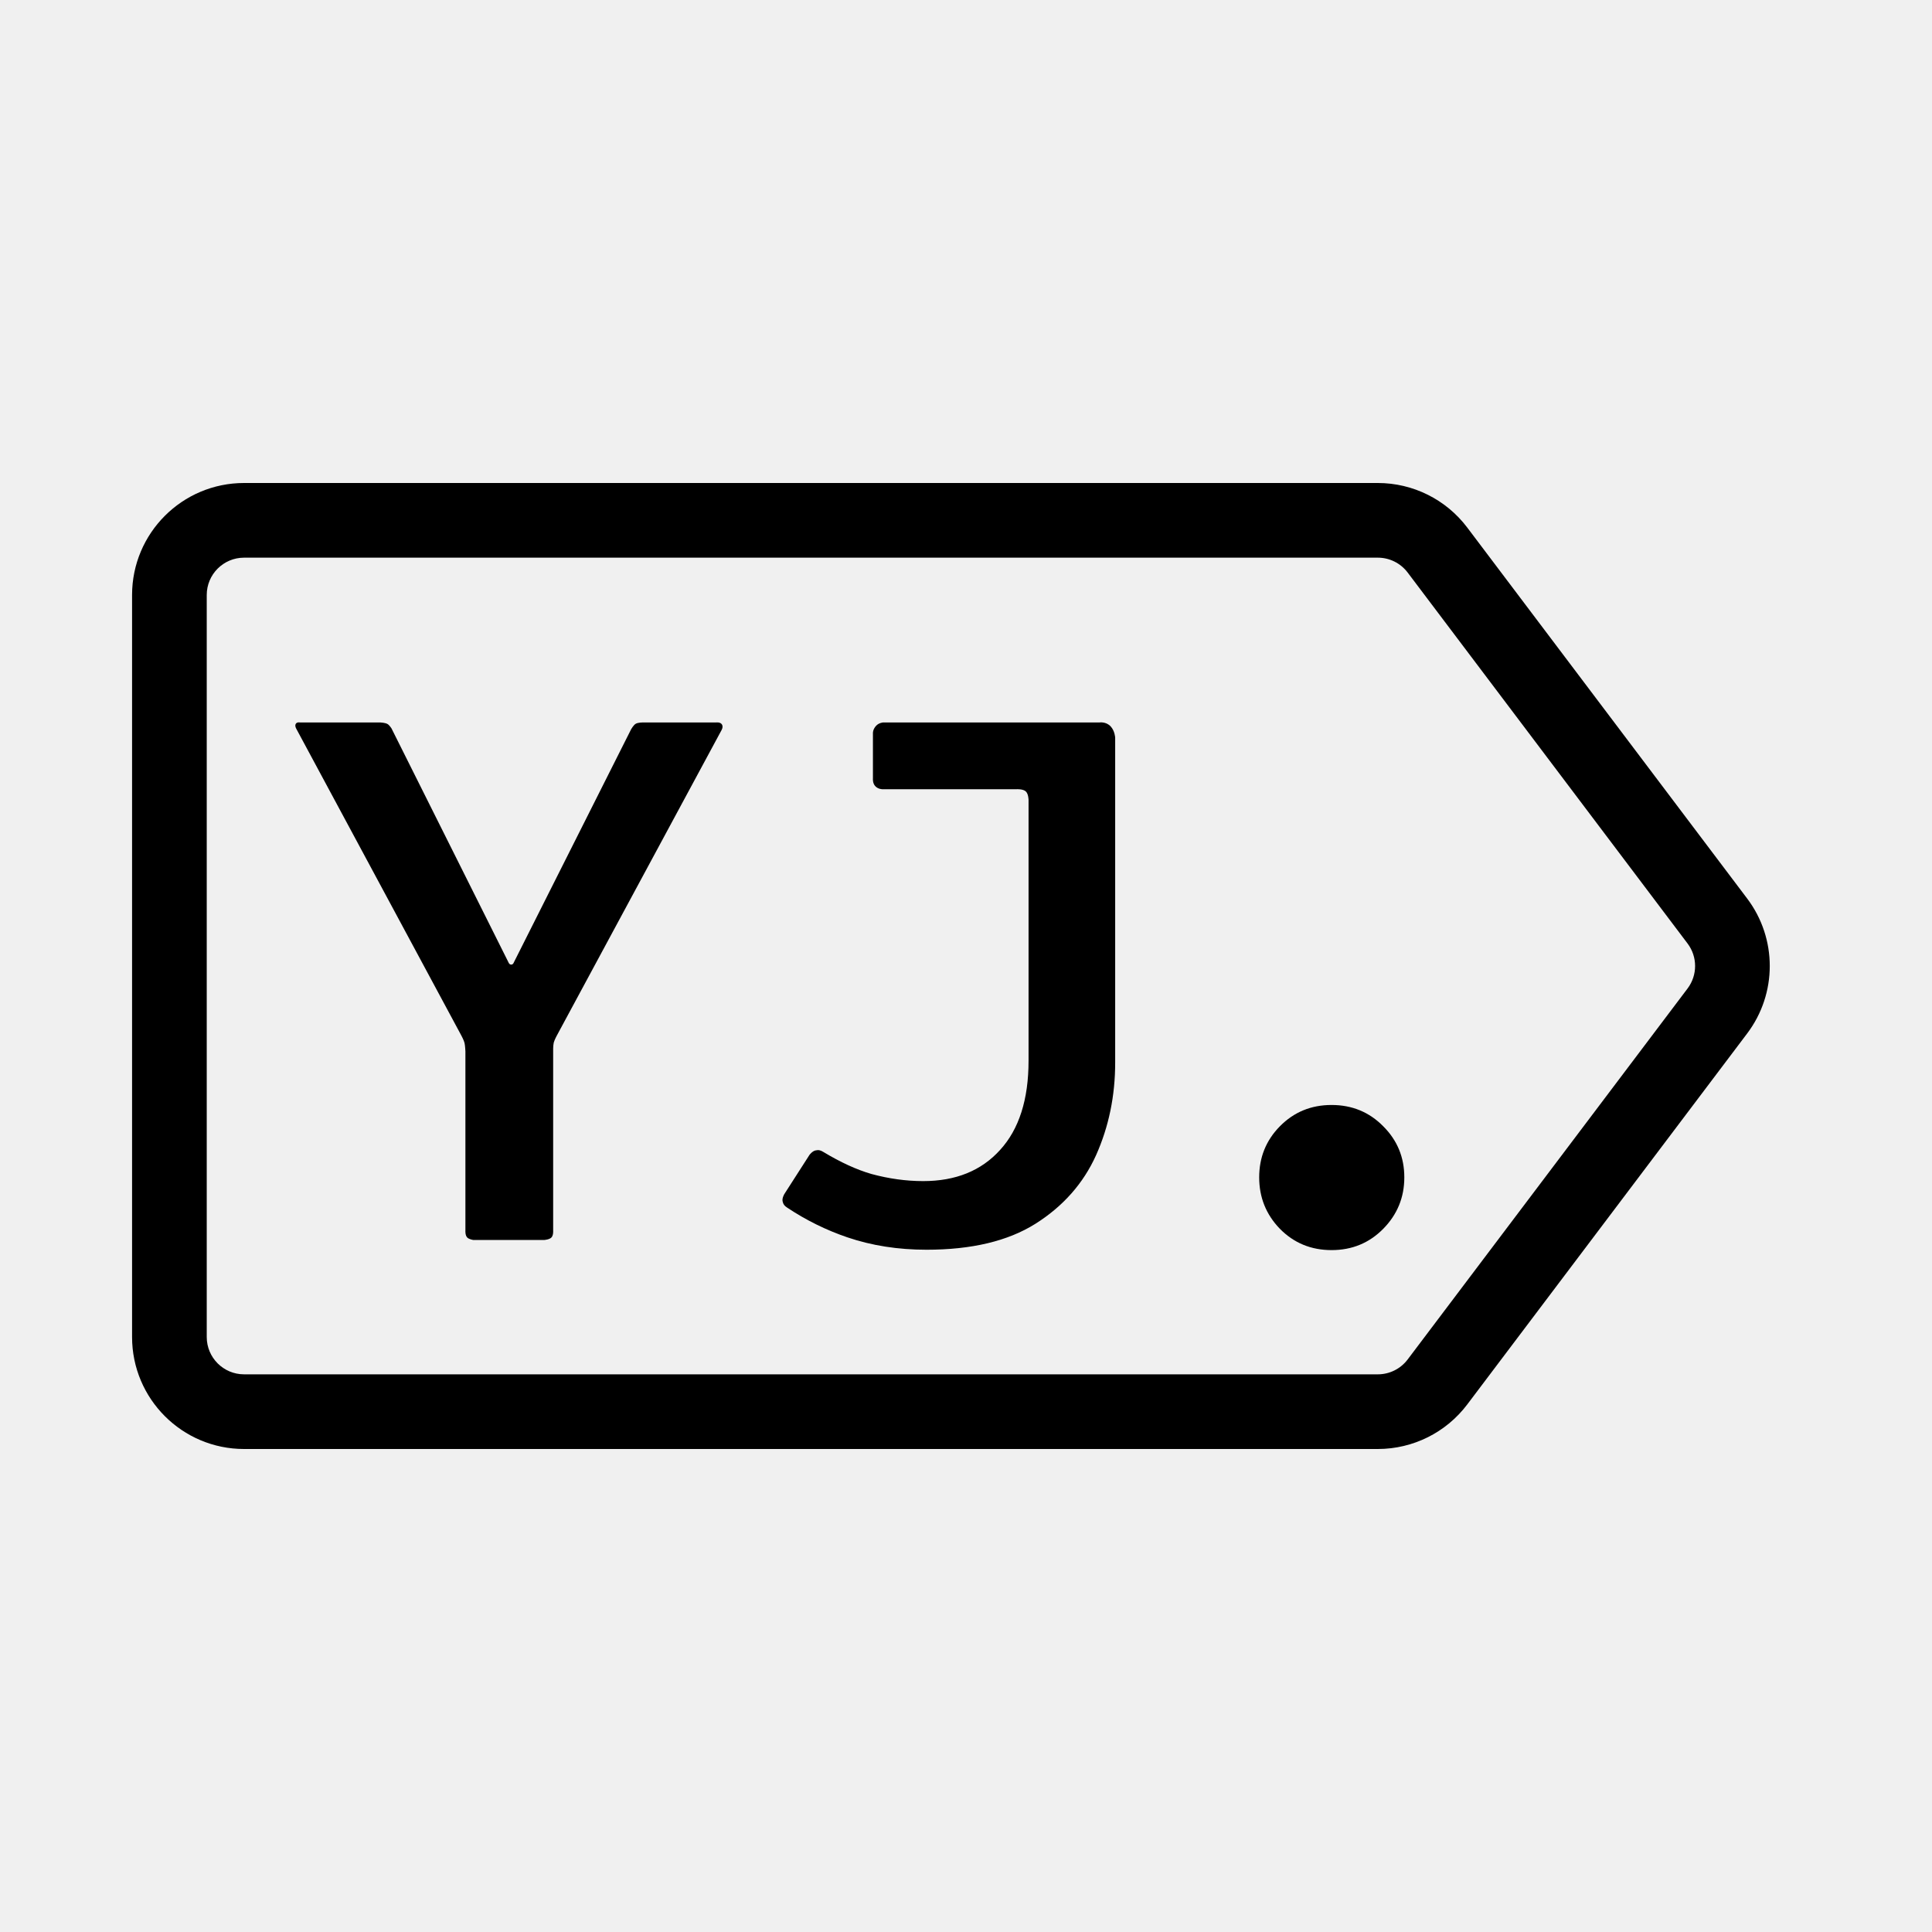
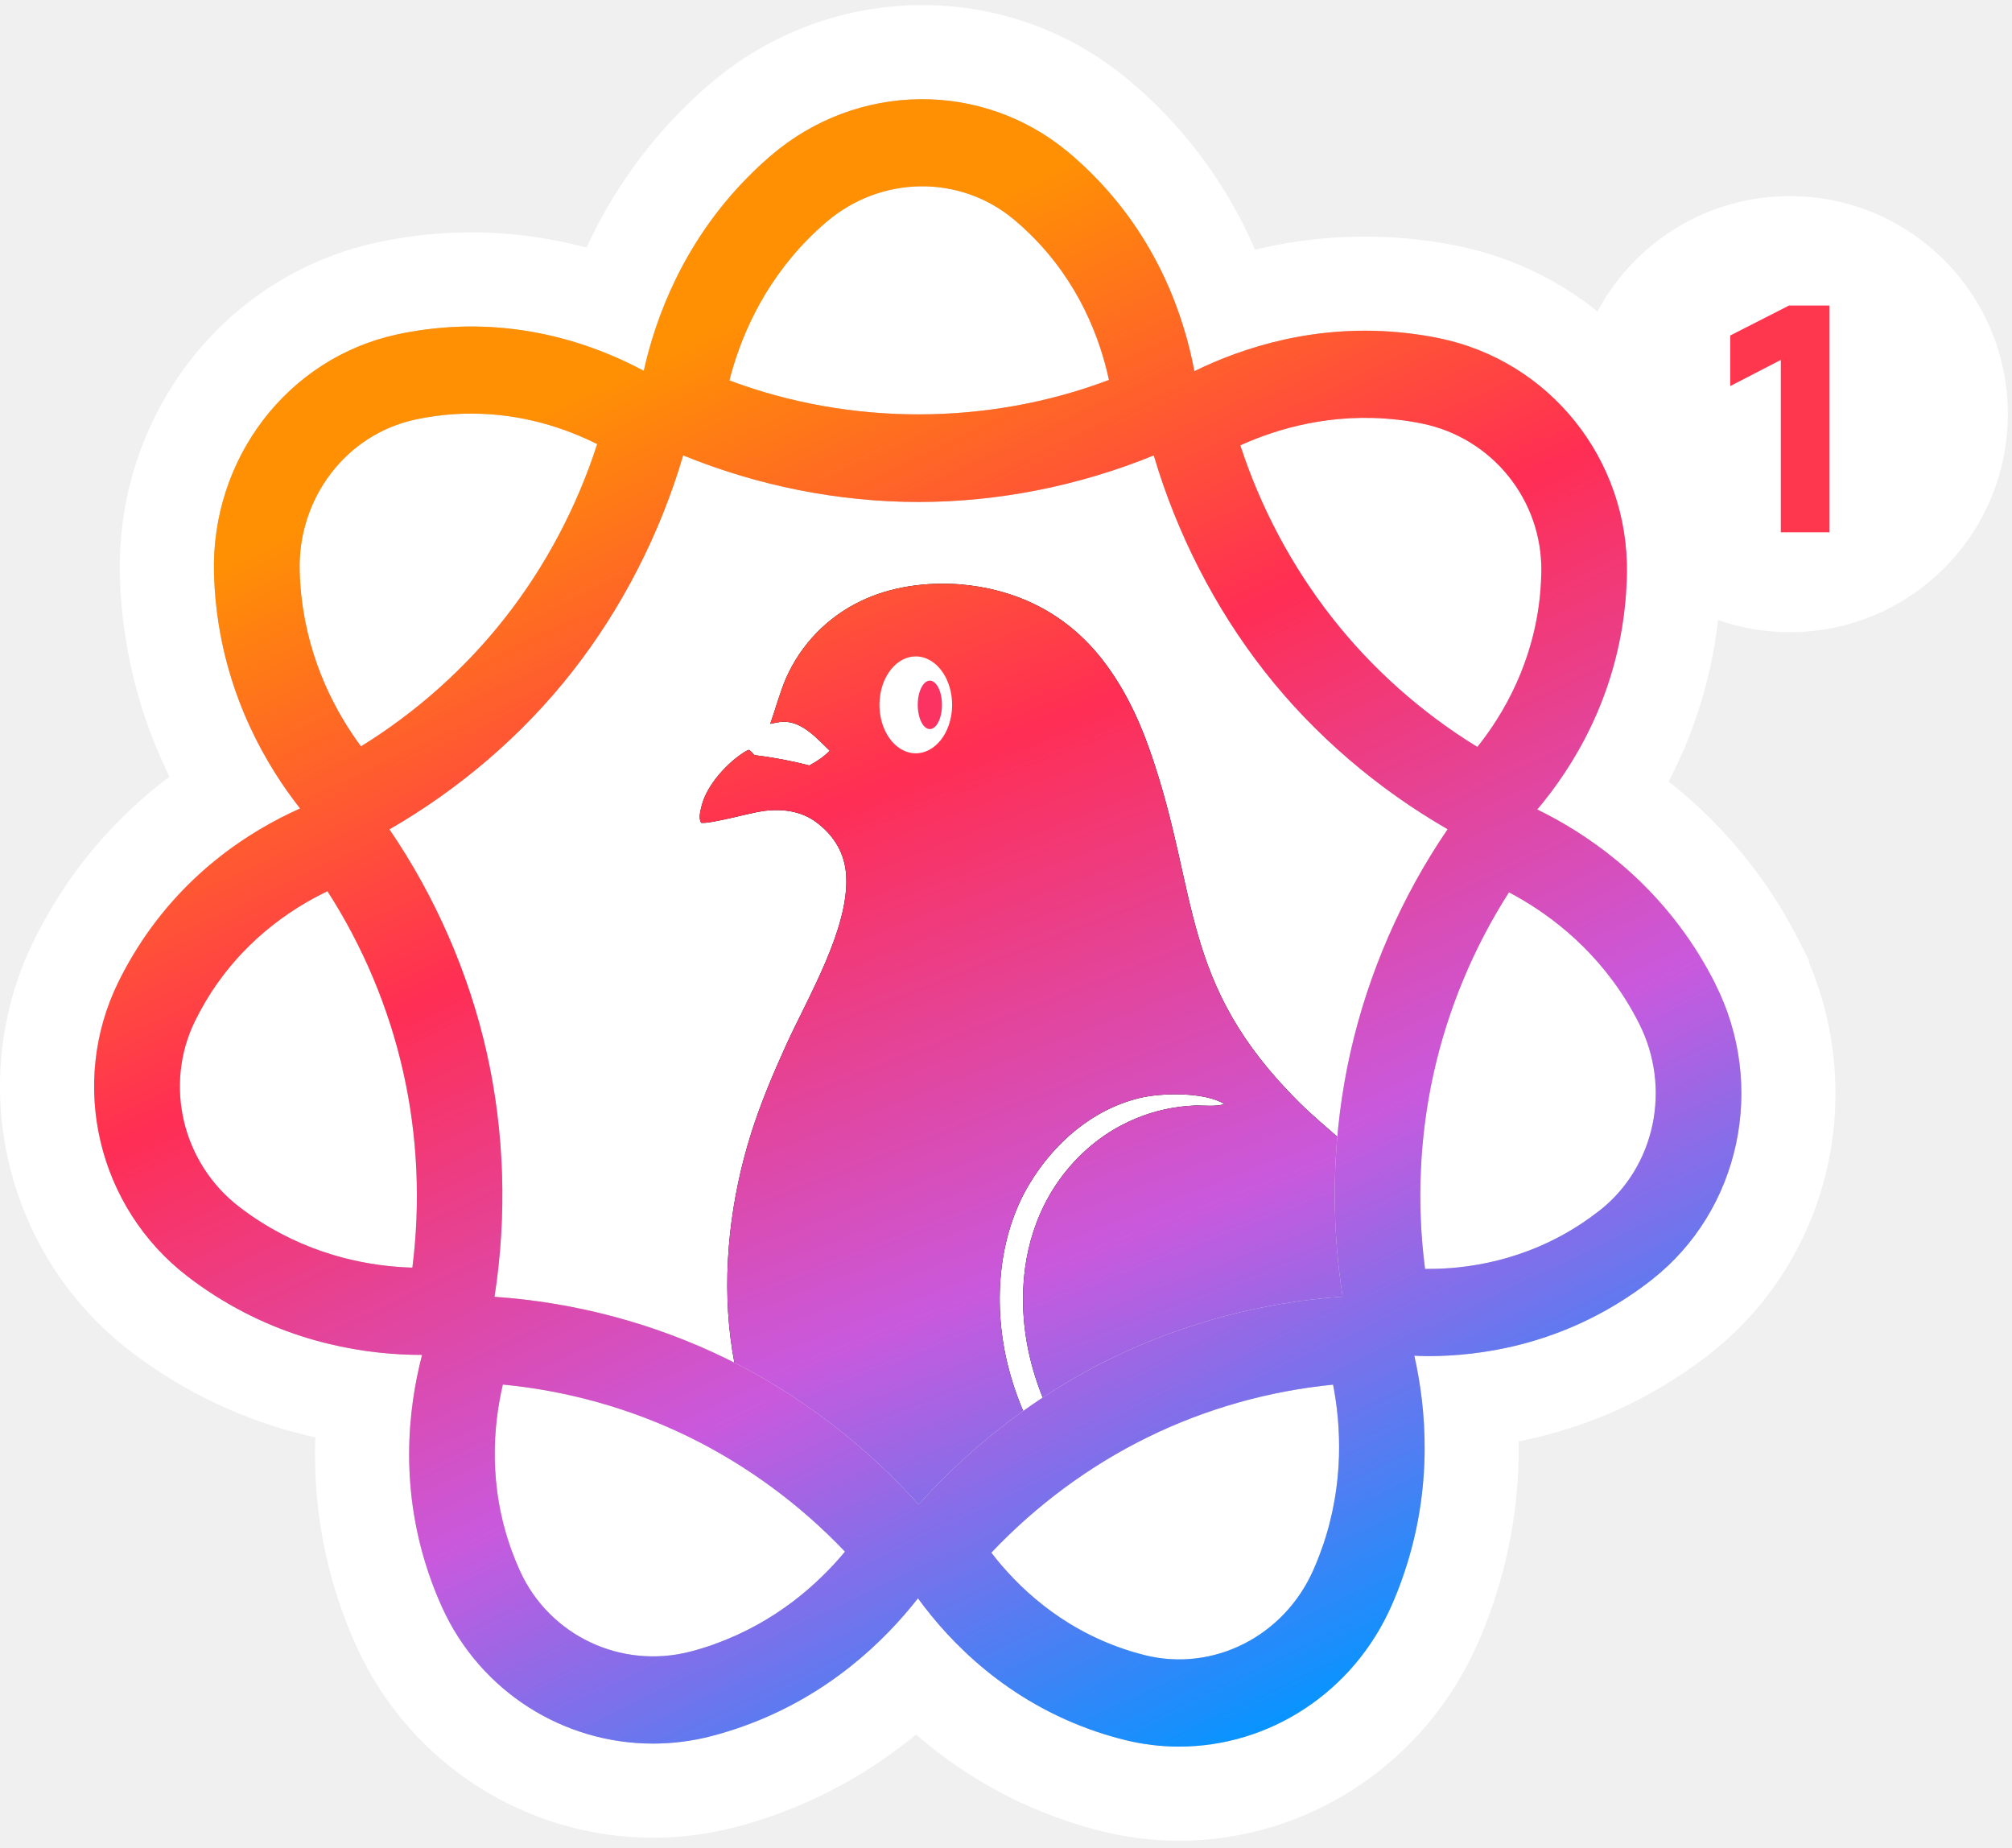
- <svg xmlns="http://www.w3.org/2000/svg" width="512" height="512" viewBox="0 0 512 512" fill="none">
-   <g clip-path="url(#clip0_213_2)">
-     <path d="M146.751 276.298C146.548 277.103 146.594 278.727 146.594 278.727V326.214C146.594 326.214 146.68 327.399 146.116 327.964C145.559 328.52 144.234 328.607 144.234 328.607H125.442C125.442 328.607 124.324 328.457 123.828 327.961C123.236 327.369 123.339 326.094 123.339 326.094V278.668C123.339 278.668 123.282 277.097 123.1 276.374C122.91 275.618 122.23 274.373 122.23 274.373L78.573 193.228C78.573 193.228 78.038 192.401 78.38 191.829C78.71 191.276 79.556 191.465 79.556 191.465H100.839C100.839 191.465 102.125 191.519 102.728 191.892C103.225 192.198 103.75 193.031 103.75 193.031L134.743 255.017C134.743 255.017 134.939 255.63 135.477 255.63C135.995 255.631 136.163 255.069 136.163 255.069L167.26 193.252C167.26 193.252 167.873 192.177 168.441 191.827C169.087 191.428 170.438 191.465 170.438 191.465H189.764C189.764 191.465 190.898 191.28 191.333 192.009C191.754 192.714 191.138 193.634 191.138 193.634L147.79 274.016C147.79 274.016 146.957 275.483 146.751 276.298ZM294.362 192.53C295.45 193.724 295.533 195.477 295.533 195.477V281.602C295.533 290.413 293.844 298.595 290.465 306.148C287.086 313.634 281.72 319.697 274.366 324.334C267.078 328.906 257.471 331.191 245.546 331.191C237.994 331.191 231.003 330.098 224.577 327.911C218.939 325.994 213.607 323.362 208.581 320.015C207.878 319.548 207.556 319.157 207.39 318.326C207.226 317.506 207.846 316.457 207.846 316.457L214.522 306.058C214.522 306.058 215.25 305.07 216.098 304.88C216.969 304.685 217.454 304.83 218.202 305.282C222.765 308.034 227.01 309.978 230.937 311.117C235.575 312.375 240.147 313.005 244.652 313.005C253.265 313.005 260.055 310.256 265.025 304.757C270.06 299.258 272.578 291.374 272.578 281.104V212.002C272.578 212.002 272.561 210.448 271.89 209.777C271.138 209.026 269.389 209.154 269.389 209.154H233.862C233.862 209.154 232.66 209.164 231.901 208.282C231.216 207.487 231.335 206.303 231.335 206.303V194.313C231.335 194.313 231.257 193.361 232.15 192.37C232.909 191.529 234.01 191.465 234.01 191.465H291.336C291.336 191.465 293.115 191.161 294.362 192.53Z" class="dynamic" />
-     <path d="M333.698 312.011C333.698 306.711 335.521 302.206 339.164 298.496C342.874 294.72 347.446 292.831 352.879 292.831C358.311 292.831 362.883 294.72 366.594 298.496C370.304 302.206 372.158 306.711 372.158 312.011C372.158 317.311 370.304 321.85 366.594 325.626C362.883 329.403 358.311 331.29 352.879 331.29C347.446 331.29 342.874 329.403 339.164 325.626C335.521 321.85 333.698 317.311 333.698 312.011Z" class="dynamic" />
-     <path fill-rule="evenodd" clip-rule="evenodd" d="M373.039 360.278L447.223 261.959C449.884 258.432 449.884 253.568 447.223 250.041L373.039 151.722C371.169 149.244 368.245 147.787 365.141 147.787H64.681C59.217 147.787 54.788 152.217 54.788 157.681V354.319C54.788 359.783 59.217 364.213 64.681 364.213H365.141C368.245 364.213 371.169 362.756 373.039 360.278ZM463.019 273.878C471.002 263.296 471.002 248.704 463.019 238.122L388.835 139.804C383.226 132.37 374.453 128 365.141 128L64.681 128C48.289 128 35 141.289 35 157.681V354.319C35 370.711 48.289 384 64.681 384H365.141C374.453 384 383.226 379.63 388.835 372.196L463.019 273.878Z" class="dynamic" />
+ <svg xmlns="http://www.w3.org/2000/svg" width="171" height="157" viewBox="0 0 171 157" fill="none">
+   <path fill-rule="evenodd" clip-rule="evenodd" d="M60.302 7.159C70.546 -1.634 85.558 -1.869 95.938 6.81C96.532 7.305 97.107 7.818 97.664 8.344L98.215 8.874L98.223 8.882C102.272 12.861 104.925 17.192 106.67 21.221C110.399 20.322 114.742 19.829 119.545 20.263L120.447 20.355L120.451 20.356C121.619 20.489 122.76 20.669 123.867 20.894C128.35 21.802 132.391 23.757 135.768 26.468C138.888 20.634 145.04 16.665 152.118 16.665C162.351 16.665 170.647 24.961 170.647 35.195C170.647 45.428 162.351 53.724 152.118 53.724C149.98 53.724 147.928 53.361 146.017 52.695C145.403 58.094 143.767 62.676 141.82 66.415C144.876 68.828 148.012 71.997 150.706 76.139L151.195 76.91L151.2 76.919L151.206 76.928C151.827 77.938 152.391 78.946 152.899 79.948L153.764 81.655V81.835C158.642 93.448 155.39 107.131 145.348 115.028L145.349 115.029C144.561 115.649 143.729 116.251 142.863 116.825C138.138 119.962 133.363 121.646 129.076 122.491C129.128 126.635 128.581 131.38 126.864 136.398L126.865 136.399C126.476 137.543 126.046 138.639 125.583 139.685L125.582 139.684C121.051 149.953 111.046 156.43 100.215 156.43C98.049 156.43 95.842 156.173 93.644 155.623C92.689 155.386 91.712 155.104 90.716 154.77L90.713 154.769C85.381 152.974 81.145 150.255 77.851 147.404C74.701 150.002 70.73 152.497 65.836 154.244C64.722 154.642 63.618 154.982 62.532 155.266C60.184 155.881 57.816 156.174 55.491 156.174C44.834 156.174 34.89 150.003 30.299 139.922L30.295 139.911C29.886 139.011 29.495 138.062 29.133 137.063C27.177 131.668 26.641 126.569 26.8 122.152C22.794 121.262 18.355 119.649 13.933 116.828L13.931 116.826C12.93 116.188 11.984 115.521 11.096 114.84C0.413 106.654 -3.055 91.992 2.883 79.917L2.89 79.906C3.323 79.029 3.806 78.129 4.344 77.22L4.348 77.214C7.283 72.273 10.887 68.649 14.405 66.006C12.572 62.273 11.024 57.728 10.43 52.415L10.428 52.4C10.301 51.236 10.218 50.072 10.19 48.914C9.839 35.48 18.872 23.443 32.071 20.599L32.073 20.598C33.025 20.393 34.033 20.214 35.082 20.076L36.03 19.963C41.228 19.406 45.89 19.985 49.847 21.04C51.573 17.299 54.088 13.285 57.761 9.537C58.598 8.682 59.448 7.891 60.302 7.159Z" fill="white" />
+   <path d="M145.765 83.567C145.356 82.761 144.9 81.945 144.393 81.121C140.259 74.442 134.658 70.749 130.652 68.793C133.659 65.225 137.38 59.308 138.139 51.138C138.216 50.298 138.259 49.482 138.27 48.691C138.416 39.036 131.692 30.643 122.279 28.735C121.403 28.556 120.491 28.412 119.546 28.304C111.851 27.432 105.517 29.577 101.511 31.545C100.643 26.93 98.413 20.286 92.616 14.588C92.021 14.005 91.422 13.459 90.817 12.954C83.487 6.818 72.844 6.937 65.514 13.229C64.828 13.815 64.146 14.45 63.474 15.137C57.994 20.727 55.696 27.101 54.714 31.511C50.624 29.325 44.126 26.949 36.132 28.007C35.311 28.115 34.516 28.256 33.757 28.419C24.471 30.42 17.925 38.962 18.188 48.721C18.21 49.627 18.276 50.562 18.381 51.527C19.257 59.371 22.727 65.173 25.504 68.704C21.275 70.593 15.393 74.283 11.227 81.299C10.8 82.019 10.413 82.739 10.063 83.448C5.816 92.083 8.293 102.614 15.963 108.49C16.674 109.036 17.433 109.571 18.236 110.083C24.777 114.255 31.403 115.143 35.847 115.143C35.855 115.143 35.862 115.143 35.873 115.143C34.687 119.683 33.866 126.654 36.657 134.342C36.942 135.129 37.252 135.883 37.58 136.606C40.853 143.793 47.924 148.174 55.491 148.174C57.148 148.174 58.833 147.966 60.504 147.528C61.369 147.301 62.252 147.03 63.146 146.711C70.465 144.098 75.252 139.365 78.018 135.827C80.765 139.602 85.61 144.61 93.265 147.186C94.049 147.45 94.823 147.672 95.586 147.862C97.129 148.248 98.683 148.43 100.216 148.43C107.841 148.43 115.003 143.856 118.269 136.443C118.637 135.612 118.98 134.739 119.29 133.826C121.848 126.368 121.199 119.612 120.203 115.21C120.575 115.224 120.925 115.247 121.326 115.247C125.894 115.247 132.232 114.281 138.438 110.161C139.131 109.701 139.788 109.225 140.401 108.743C147.91 102.841 150.165 92.257 145.765 83.582V83.567ZM118.743 35.661C119.476 35.743 120.177 35.858 120.859 35.996C126.825 37.206 131.09 42.499 130.999 48.584C130.991 49.185 130.959 49.805 130.9 50.44C130.353 56.297 127.792 60.685 125.562 63.477C120.848 60.592 116.605 56.825 113.19 52.463C109.797 48.134 107.137 43.13 105.415 37.848C108.56 36.419 113.216 35.041 118.747 35.665L118.743 35.661ZM68.633 20.36C69.152 19.833 69.677 19.343 70.206 18.89C74.854 14.899 81.582 14.806 86.194 18.671C86.654 19.057 87.11 19.469 87.562 19.914C91.718 24.002 93.495 28.775 94.25 32.287C83.972 36.174 72.275 36.189 61.993 32.328C62.858 28.939 64.7 24.373 68.63 20.364L68.633 20.36ZM35.275 35.658C35.851 35.532 36.453 35.428 37.077 35.346C38.102 35.209 39.102 35.149 40.061 35.149C44.469 35.149 48.154 36.437 50.755 37.74C49.041 43.06 46.37 48.105 42.955 52.466C39.558 56.802 35.351 60.548 30.677 63.428C28.608 60.63 26.248 56.316 25.62 50.696C25.536 49.95 25.489 49.226 25.471 48.52C25.303 42.332 29.426 36.924 35.278 35.661L35.275 35.658ZM35.048 107.726C31.608 107.626 26.821 106.813 22.107 103.806C21.483 103.409 20.895 102.993 20.348 102.573C15.488 98.846 13.905 92.198 16.579 86.759C16.846 86.221 17.137 85.675 17.462 85.126C20.45 80.096 24.632 77.271 27.831 75.738C30.849 80.419 33.06 85.687 34.278 91.125C35.493 96.53 35.749 102.209 35.048 107.726ZM33.096 70.482C39.029 67.063 44.396 62.493 48.639 57.077C52.879 51.665 56.108 45.343 58.063 38.698C64.39 41.285 71.26 42.659 78.069 42.659C84.87 42.659 91.74 41.282 98.059 38.702C100.022 45.346 103.251 51.668 107.491 57.077C111.734 62.486 117.101 67.052 123.034 70.471C119.137 76.183 116.28 82.71 114.763 89.477C113.252 96.225 113.04 103.345 114.113 110.194C107.308 110.658 100.529 112.455 94.396 115.462C88.266 118.465 82.666 122.738 78.072 127.861C73.475 122.738 67.867 118.465 61.734 115.462C55.601 112.459 48.825 110.666 42.028 110.205C43.097 103.353 42.885 96.229 41.371 89.481C39.853 82.717 36.997 76.195 33.1 70.485L33.096 70.482ZM60.734 139.721C60.037 139.97 59.355 140.178 58.687 140.352C52.802 141.885 46.695 139.008 44.188 133.492C43.94 132.943 43.703 132.367 43.484 131.766C41.481 126.249 41.919 121.164 42.736 117.663C48.209 118.183 53.638 119.705 58.578 122.125C63.485 124.531 68.017 127.868 71.815 131.862C69.589 134.539 65.981 137.839 60.734 139.714V139.721ZM112.416 131.387C112.176 132.092 111.913 132.764 111.628 133.407C109.144 139.053 103.134 142.104 97.319 140.664C96.742 140.519 96.155 140.352 95.556 140.148C90.069 138.303 86.431 134.784 84.253 131.951C88.066 127.92 92.619 124.549 97.563 122.129C102.467 119.723 107.856 118.201 113.299 117.671C113.967 121.104 114.255 126.034 112.424 131.38L112.416 131.387ZM135.946 102.874C135.479 103.241 134.979 103.602 134.458 103.95C129.62 107.162 124.606 107.882 121.115 107.833C120.392 102.287 120.644 96.563 121.863 91.125C123.074 85.72 125.263 80.486 128.248 75.831C131.305 77.442 135.275 80.285 138.238 85.07C138.632 85.705 138.982 86.336 139.299 86.964C142.09 92.465 140.678 99.158 135.946 102.878V102.874Z" fill="#CCCCCC" />
+   <path d="M145.765 83.567C145.356 82.761 144.9 81.945 144.393 81.121C140.259 74.442 134.658 70.749 130.652 68.793C133.659 65.225 137.38 59.308 138.139 51.138C138.216 50.298 138.259 49.482 138.27 48.691C138.416 39.036 131.692 30.643 122.279 28.735C121.403 28.556 120.491 28.412 119.546 28.304C111.851 27.432 105.517 29.577 101.511 31.545C100.643 26.93 98.413 20.286 92.616 14.588C92.021 14.005 91.422 13.459 90.817 12.954C83.487 6.818 72.844 6.937 65.514 13.229C64.828 13.815 64.146 14.45 63.474 15.137C57.994 20.727 55.696 27.101 54.714 31.511C50.624 29.325 44.126 26.949 36.132 28.007C35.311 28.115 34.516 28.256 33.757 28.419C24.471 30.42 17.925 38.962 18.188 48.721C18.21 49.627 18.276 50.562 18.381 51.527C19.257 59.371 22.727 65.173 25.504 68.704C21.275 70.593 15.393 74.283 11.227 81.299C10.8 82.019 10.413 82.739 10.063 83.448C5.816 92.083 8.293 102.614 15.963 108.49C16.674 109.036 17.433 109.571 18.236 110.083C24.777 114.255 31.403 115.143 35.847 115.143C35.855 115.143 35.862 115.143 35.873 115.143C34.687 119.683 33.866 126.654 36.657 134.342C36.942 135.129 37.252 135.883 37.58 136.606C40.853 143.793 47.924 148.174 55.491 148.174C57.148 148.174 58.833 147.966 60.504 147.528C61.369 147.301 62.252 147.03 63.146 146.711C70.465 144.098 75.252 139.365 78.018 135.827C80.765 139.602 85.61 144.61 93.265 147.186C94.049 147.45 94.823 147.672 95.586 147.862C97.129 148.248 98.683 148.43 100.216 148.43C107.841 148.43 115.003 143.856 118.269 136.443C118.637 135.612 118.98 134.739 119.29 133.826C121.848 126.368 121.199 119.612 120.203 115.21C120.575 115.224 120.925 115.247 121.326 115.247C125.894 115.247 132.232 114.281 138.438 110.161C139.131 109.701 139.788 109.225 140.401 108.743C147.91 102.841 150.165 92.257 145.765 83.582V83.567ZM118.743 35.661C119.476 35.743 120.177 35.858 120.859 35.996C126.825 37.206 131.09 42.499 130.999 48.584C130.991 49.185 130.959 49.805 130.9 50.44C130.353 56.297 127.792 60.685 125.562 63.477C120.848 60.592 116.605 56.825 113.19 52.463C109.797 48.134 107.137 43.13 105.415 37.848C108.56 36.419 113.216 35.041 118.747 35.665L118.743 35.661ZM68.633 20.36C69.152 19.833 69.677 19.343 70.206 18.89C74.854 14.899 81.582 14.806 86.194 18.671C86.654 19.057 87.11 19.469 87.562 19.914C91.718 24.002 93.495 28.775 94.25 32.287C83.972 36.174 72.275 36.189 61.993 32.328C62.858 28.939 64.7 24.373 68.63 20.364L68.633 20.36ZM35.275 35.658C35.851 35.532 36.453 35.428 37.077 35.346C38.102 35.209 39.102 35.149 40.061 35.149C44.469 35.149 48.154 36.437 50.755 37.74C49.041 43.06 46.37 48.105 42.955 52.466C39.558 56.802 35.351 60.548 30.677 63.428C28.608 60.63 26.248 56.316 25.62 50.696C25.536 49.95 25.489 49.226 25.471 48.52C25.303 42.332 29.426 36.924 35.278 35.661L35.275 35.658ZM35.048 107.726C31.608 107.626 26.821 106.813 22.107 103.806C21.483 103.409 20.895 102.993 20.348 102.573C15.488 98.846 13.905 92.198 16.579 86.759C16.846 86.221 17.137 85.675 17.462 85.126C20.45 80.096 24.632 77.271 27.831 75.738C30.849 80.419 33.06 85.687 34.278 91.125C35.493 96.53 35.749 102.209 35.048 107.726ZM33.096 70.482C39.029 67.063 44.396 62.493 48.639 57.077C52.879 51.665 56.108 45.343 58.063 38.698C64.39 41.285 71.26 42.659 78.069 42.659C84.87 42.659 91.74 41.282 98.059 38.702C100.022 45.346 103.251 51.668 107.491 57.077C111.734 62.486 117.101 67.052 123.034 70.471C119.137 76.183 116.28 82.71 114.763 89.477C113.252 96.225 113.04 103.345 114.113 110.194C107.308 110.658 100.529 112.455 94.396 115.462C88.266 118.465 82.666 122.738 78.072 127.861C73.475 122.738 67.867 118.465 61.734 115.462C55.601 112.459 48.825 110.666 42.028 110.205C43.097 103.353 42.885 96.229 41.371 89.481C39.853 82.717 36.997 76.195 33.1 70.485L33.096 70.482ZM60.734 139.721C60.037 139.97 59.355 140.178 58.687 140.352C52.802 141.885 46.695 139.008 44.188 133.492C43.94 132.943 43.703 132.367 43.484 131.766C41.481 126.249 41.919 121.164 42.736 117.663C48.209 118.183 53.638 119.705 58.578 122.125C63.485 124.531 68.017 127.868 71.815 131.862C69.589 134.539 65.981 137.839 60.734 139.714V139.721ZM112.416 131.387C112.176 132.092 111.913 132.764 111.628 133.407C109.144 139.053 103.134 142.104 97.319 140.664C96.742 140.519 96.155 140.352 95.556 140.148C90.069 138.303 86.431 134.784 84.253 131.951C88.066 127.92 92.619 124.549 97.563 122.129C102.467 119.723 107.856 118.201 113.299 117.671C113.967 121.104 114.255 126.034 112.424 131.38L112.416 131.387ZM135.946 102.874C135.479 103.241 134.979 103.602 134.458 103.95C129.62 107.162 124.606 107.882 121.115 107.833C120.392 102.287 120.644 96.563 121.863 91.125C123.074 85.72 125.263 80.486 128.248 75.831C131.305 77.442 135.275 80.285 138.238 85.07C138.632 85.705 138.982 86.336 139.299 86.964C142.09 92.465 140.678 99.158 135.946 102.878V102.874Z" fill="url(#paint0_linear_1_2)" />
+   <path d="M151.352 45.237V30.587L147.053 32.81V28.511L152.044 25.966H155.478V45.237H151.352Z" fill="#FF374E" />
+   <mask id="mask0_1_2" style="mask-type:alpha" maskUnits="userSpaceOnUse" x="33" y="38" width="91" height="90">
+     <path d="M33.096 70.481C39.029 67.062 44.396 62.492 48.639 57.076C52.879 51.664 56.108 45.342 58.064 38.697C64.39 41.284 71.26 42.658 78.069 42.658C84.87 42.658 91.74 41.281 98.059 38.701C100.022 45.345 103.251 51.667 107.491 57.076C111.734 62.484 117.101 67.05 123.034 70.469C119.137 76.182 116.28 82.708 114.763 89.476C113.252 96.224 113.04 103.344 114.113 110.193C107.309 110.657 100.529 112.454 94.396 115.461C88.267 118.464 82.666 122.737 78.073 127.86C73.475 122.737 67.867 118.464 61.734 115.461C55.601 112.458 48.825 110.665 42.028 110.204C43.097 103.352 42.886 96.228 41.371 89.479C39.854 82.716 36.997 76.194 33.1 70.484L33.096 70.481Z" fill="#CCCCCC" />
+   </mask>
+   <g mask="url(#mask0_1_2)">
+     <path d="M81.558 49.657C78.721 49.453 75.751 49.836 73.17 51.076C70.336 52.428 68.08 54.749 66.811 57.621C66.274 58.868 65.918 60.227 65.466 61.513C65.825 61.44 66.209 61.344 66.575 61.336C68.18 61.3 69.457 62.775 70.519 63.801C69.994 64.327 69.436 64.7 68.788 65.051C67.229 64.646 65.709 64.368 64.113 64.168C63.971 63.996 63.843 63.862 63.664 63.727C63.512 63.774 63.526 63.758 63.407 63.828C61.874 64.734 60.076 66.697 59.641 68.45C59.53 68.897 59.345 69.521 59.592 69.924C60.396 70.023 63.678 69.094 64.806 68.932C66.419 68.7 68.108 68.896 69.436 69.918C70.916 71.056 71.811 72.529 71.917 74.426C72.168 78.919 68.673 84.716 66.808 88.824C65.702 91.258 64.65 93.747 63.845 96.298C62.099 101.826 61.366 107.921 62.084 113.692C63.537 125.374 71.229 135.656 80.742 142.227C83.797 144.337 87.159 146.078 90.565 147.546C92.027 148.182 93.511 148.77 95.012 149.308C97.135 150.053 99.96 150.5 101.724 151.901C103.072 152.971 107.6 157.302 107.733 158.937C107.877 160.697 105.888 163.992 104.705 165.266C103.322 166.754 101.097 166.723 99.217 166.768C96.148 163.879 94.868 165.693 93.381 164.615C93.242 164.515 93.074 164.382 93.058 164.203C93.016 163.674 93.554 163.094 93.872 162.714C94.688 161.738 95.564 160.833 96.555 160.03C98.013 158.849 99.936 157.84 100.936 156.209C101.281 155.649 101.323 153.972 101.129 153.361C100.959 152.828 100.322 152.639 99.84 152.426C97.854 151.551 95.631 151.048 93.584 150.309C90.763 149.289 88.039 148.019 85.3 146.8C86.616 148.928 88.383 150.734 90.065 152.57C90.829 153.403 91.694 154.235 92.277 155.209C92.694 155.904 92.895 156.594 92.673 157.396C92.323 158.661 91.044 159.995 90.196 160.996C87.287 164.43 85.27 165.296 80.756 164.857C79.644 164.75 78.41 164.527 77.303 164.741C76.778 164.843 76.293 165.282 75.804 165.5C75.179 165.779 74.502 165.892 73.903 166.239C72.841 166.853 72.551 167.821 72.283 168.94C72.734 168.691 73.217 168.385 73.712 168.234C75.574 167.667 78.644 168.102 80.877 167.638C80.557 168.206 80.308 168.78 80.167 169.419C80.08 169.813 80.058 170.014 80.273 170.359C80.918 170.258 81.327 169.548 82.001 169.405C83.044 169.186 84.172 169.498 85.245 169.307C88.166 168.787 90.484 167.046 93.561 167.277C92.763 168.103 91.806 168.309 90.864 168.889C89.924 169.467 89.695 170.349 89.481 171.357C90.018 171.11 90.568 170.831 91.139 170.677C92.63 170.274 94.29 170.369 95.827 170.287C96.935 170.229 98.007 170.068 99.095 169.854C98.328 171.09 98.032 171.657 98.1 173.135C98.444 172.89 98.787 172.643 99.141 172.413C100.289 171.673 101.594 171.871 102.86 171.561C103.813 171.328 104.691 170.849 105.569 170.423C108.646 168.929 109.526 169.671 112.531 170.32C113.132 170.152 113.669 169.826 114.213 169.526C114.806 169.717 115.36 169.991 115.923 170.256C115.649 169.425 115.229 168.677 114.583 168.076C113.205 166.794 112.047 167.342 110.409 167.337C109.772 167.336 109.496 167.014 109.075 166.584C109.642 164.581 111.345 162.105 112.952 160.78C113.749 160.122 114.686 159.618 115.444 158.918C116.998 157.484 117.069 155.703 117.146 153.75C118.923 153.761 120.699 153.662 122.463 153.454C125.544 153.103 128.987 152.283 132.049 153.002C134.164 153.499 140.799 160.212 142.728 162.034C144.166 163.391 145.697 165.067 147.515 165.893C149.872 166.965 152.8 167.077 155.355 167.187C152.917 165.606 150.823 163.547 148.71 161.567C147.304 160.25 145.811 158.946 144.612 157.434C148.628 160.225 153.942 166.033 158.466 167.393C160.953 168.139 163.788 168.374 166.14 167.118L165.093 166.686C161.202 164.687 151.538 156.6 148.521 153.264C152.48 155.892 156.265 158.878 160.121 161.661C162.079 163.074 164.088 164.717 166.303 165.694C167.565 166.252 169.046 166.574 170.429 166.441C171.101 166.376 171.937 166.217 172.377 165.647C172.635 165.313 172.695 164.87 172.605 164.464C172.45 163.755 171.771 163.096 171.254 162.614C169.058 160.573 166.501 158.847 164.149 156.983C161.102 154.569 158.151 152.011 155.087 149.626C154.795 149.4 154.459 149.142 154.102 149.035C152.453 148.542 150.465 148.551 148.752 148.366C146.3 148.089 143.85 147.784 141.405 147.45C129.976 145.924 112.541 142.356 102.762 136.61C94.987 132.043 87.989 125.152 85.694 116.174C84.394 111.087 84.742 105.182 87.489 100.616C89.593 97.121 92.851 94.27 96.883 93.304C98.753 92.856 102.39 92.799 104.047 93.811C103.494 94.074 102.182 93.926 101.542 93.949C98.109 94.089 94.834 95.432 92.291 97.741C88.902 100.801 87.157 105.001 86.964 109.529C86.668 116.486 89.908 122.863 94.502 127.896C100.069 133.997 110.342 140.143 118.684 140.49C121.037 140.588 123.844 140.351 125.644 138.657L125.754 138.551C124.251 137.62 122.645 136.721 121.524 135.323C122.505 135.746 123.496 136.145 124.496 136.521C127.12 137.488 130.056 138.086 132.698 136.852C133.729 136.37 134.948 135.525 135.344 134.428C135.328 134.353 135.345 134.262 135.296 134.203C135.04 133.896 133.129 132.811 132.649 132.472C132.001 132.012 131.392 131.496 130.784 130.984C132.825 131.667 134.751 132.597 136.878 133.024C138.963 133.443 141.512 133.396 143.314 132.131C143.895 131.723 144.61 131.111 144.699 130.356C144.774 129.722 144.106 128.928 143.731 128.443C142.611 126.994 141.29 125.657 140.048 124.311L134.189 117.946C129.509 112.81 125.014 107.492 120.093 102.582C118.178 100.671 116.2 98.824 114.162 97.045C112.906 95.929 111.601 94.858 110.408 93.673C100.166 83.488 101.987 75.995 97.747 63.84C96.703 60.848 95.295 57.95 93.243 55.514C90.236 51.943 86.168 50.032 81.558 49.657ZM146.145 131.622C145.616 131.714 144.62 133.089 144.145 133.484C142.179 135.122 139.422 134.958 137.04 134.8C136.498 135.603 135.939 136.392 135.225 137.053C133.026 139.086 130.627 139.241 127.787 139.142C125.951 140.637 124.319 141.508 121.972 141.948C124.005 142.833 126.443 143.23 128.608 143.681C134.328 144.853 140.089 145.812 145.88 146.554C148.958 146.904 152.038 147.313 155.124 147.581C157.315 147.772 166.936 148.693 168.096 147.549C168.243 147.403 168.299 147.128 168.283 146.926C168.229 146.245 167.8 145.784 167.316 145.345C165.397 143.602 162.75 142.295 160.487 141.047C158.032 139.694 155.579 138.358 153.218 136.843C150.744 135.255 148.447 133.444 146.145 131.622Z" fill="black" />
+     <path d="M81.558 49.657C78.721 49.453 75.751 49.836 73.17 51.076C70.336 52.428 68.08 54.749 66.811 57.621C66.274 58.868 65.918 60.227 65.466 61.513C65.825 61.44 66.209 61.344 66.575 61.336C68.18 61.3 69.457 62.775 70.519 63.801C69.994 64.327 69.436 64.7 68.788 65.051C67.229 64.646 65.709 64.368 64.113 64.168C63.971 63.996 63.843 63.862 63.664 63.727C63.512 63.774 63.526 63.758 63.407 63.828C61.874 64.734 60.076 66.697 59.641 68.45C59.53 68.897 59.345 69.521 59.592 69.924C60.396 70.023 63.678 69.094 64.806 68.932C66.419 68.7 68.108 68.896 69.436 69.918C70.916 71.056 71.811 72.529 71.917 74.426C72.168 78.919 68.673 84.716 66.808 88.824C65.702 91.258 64.65 93.747 63.845 96.298C62.099 101.826 61.366 107.921 62.084 113.692C63.537 125.374 71.229 135.656 80.742 142.227C83.797 144.337 87.159 146.078 90.565 147.546C92.027 148.182 93.511 148.77 95.012 149.308C97.135 150.053 99.96 150.5 101.724 151.901C103.072 152.971 107.6 157.302 107.733 158.937C107.877 160.697 105.888 163.992 104.705 165.266C103.322 166.754 101.097 166.723 99.217 166.768C96.148 163.879 94.868 165.693 93.381 164.615C93.242 164.515 93.074 164.382 93.058 164.203C93.016 163.674 93.554 163.094 93.872 162.714C94.688 161.738 95.564 160.833 96.555 160.03C98.013 158.849 99.936 157.84 100.936 156.209C101.281 155.649 101.323 153.972 101.129 153.361C100.959 152.828 100.322 152.639 99.84 152.426C97.854 151.551 95.631 151.048 93.584 150.309C90.763 149.289 88.039 148.019 85.3 146.8C86.616 148.928 88.383 150.734 90.065 152.57C90.829 153.403 91.694 154.235 92.277 155.209C92.694 155.904 92.895 156.594 92.673 157.396C92.323 158.661 91.044 159.995 90.196 160.996C87.287 164.43 85.27 165.296 80.756 164.857C79.644 164.75 78.41 164.527 77.303 164.741C76.778 164.843 76.293 165.282 75.804 165.5C75.179 165.779 74.502 165.892 73.903 166.239C72.841 166.853 72.551 167.821 72.283 168.94C72.734 168.691 73.217 168.385 73.712 168.234C75.574 167.667 78.644 168.102 80.877 167.638C80.557 168.206 80.308 168.78 80.167 169.419C80.08 169.813 80.058 170.014 80.273 170.359C80.918 170.258 81.327 169.548 82.001 169.405C83.044 169.186 84.172 169.498 85.245 169.307C88.166 168.787 90.484 167.046 93.561 167.277C92.763 168.103 91.806 168.309 90.864 168.889C89.924 169.467 89.695 170.349 89.481 171.357C90.018 171.11 90.568 170.831 91.139 170.677C92.63 170.274 94.29 170.369 95.827 170.287C96.935 170.229 98.007 170.068 99.095 169.854C98.328 171.09 98.032 171.657 98.1 173.135C98.444 172.89 98.787 172.643 99.141 172.413C100.289 171.673 101.594 171.871 102.86 171.561C103.813 171.328 104.691 170.849 105.569 170.423C108.646 168.929 109.526 169.671 112.531 170.32C113.132 170.152 113.669 169.826 114.213 169.526C114.806 169.717 115.36 169.991 115.923 170.256C115.649 169.425 115.229 168.677 114.583 168.076C113.205 166.794 112.047 167.342 110.409 167.337C109.772 167.336 109.496 167.014 109.075 166.584C109.642 164.581 111.345 162.105 112.952 160.78C113.749 160.122 114.686 159.618 115.444 158.918C116.998 157.484 117.069 155.703 117.146 153.75C118.923 153.761 120.699 153.662 122.463 153.454C125.544 153.103 128.987 152.283 132.049 153.002C134.164 153.499 140.799 160.212 142.728 162.034C144.166 163.391 145.697 165.067 147.515 165.893C149.872 166.965 152.8 167.077 155.355 167.187C152.917 165.606 150.823 163.547 148.71 161.567C147.304 160.25 145.811 158.946 144.612 157.434C148.628 160.225 153.942 166.033 158.466 167.393C160.953 168.139 163.788 168.374 166.14 167.118L165.093 166.686C161.202 164.687 151.538 156.6 148.521 153.264C152.48 155.892 156.265 158.878 160.121 161.661C162.079 163.074 164.088 164.717 166.303 165.694C167.565 166.252 169.046 166.574 170.429 166.441C171.101 166.376 171.937 166.217 172.377 165.647C172.635 165.313 172.695 164.87 172.605 164.464C172.45 163.755 171.771 163.096 171.254 162.614C169.058 160.573 166.501 158.847 164.149 156.983C161.102 154.569 158.151 152.011 155.087 149.626C154.795 149.4 154.459 149.142 154.102 149.035C152.453 148.542 150.465 148.551 148.752 148.366C146.3 148.089 143.85 147.784 141.405 147.45C129.976 145.924 112.541 142.356 102.762 136.61C94.987 132.043 87.989 125.152 85.694 116.174C84.394 111.087 84.742 105.182 87.489 100.616C89.593 97.121 92.851 94.27 96.883 93.304C98.753 92.856 102.39 92.799 104.047 93.811C103.494 94.074 102.182 93.926 101.542 93.949C98.109 94.089 94.834 95.432 92.291 97.741C88.902 100.801 87.157 105.001 86.964 109.529C86.668 116.486 89.908 122.863 94.502 127.896C100.069 133.997 110.342 140.143 118.684 140.49C121.037 140.588 123.844 140.351 125.644 138.657L125.754 138.551C124.251 137.62 122.645 136.721 121.524 135.323C122.505 135.746 123.496 136.145 124.496 136.521C127.12 137.488 130.056 138.086 132.698 136.852C133.729 136.37 134.948 135.525 135.344 134.428C135.328 134.353 135.345 134.262 135.296 134.203C135.04 133.896 133.129 132.811 132.649 132.472C132.001 132.012 131.392 131.496 130.784 130.984C132.825 131.667 134.751 132.597 136.878 133.024C138.963 133.443 141.512 133.396 143.314 132.131C143.895 131.723 144.61 131.111 144.699 130.356C144.774 129.722 144.106 128.928 143.731 128.443C142.611 126.994 141.29 125.657 140.048 124.311L134.189 117.946C129.509 112.81 125.014 107.492 120.093 102.582C118.178 100.671 116.2 98.824 114.162 97.045C112.906 95.929 111.601 94.858 110.408 93.673C100.166 83.488 101.987 75.995 97.747 63.84C96.703 60.848 95.295 57.95 93.243 55.514C90.236 51.943 86.168 50.032 81.558 49.657ZM146.145 131.622C145.616 131.714 144.62 133.089 144.145 133.484C142.179 135.122 139.422 134.958 137.04 134.8C136.498 135.603 135.939 136.392 135.225 137.053C133.026 139.086 130.627 139.241 127.787 139.142C125.951 140.637 124.319 141.508 121.972 141.948C124.005 142.833 126.443 143.23 128.608 143.681C134.328 144.853 140.089 145.812 145.88 146.554C148.958 146.904 152.038 147.313 155.124 147.581C157.315 147.772 166.936 148.693 168.096 147.549C168.243 147.403 168.299 147.128 168.283 146.926C168.229 146.245 167.8 145.784 167.316 145.345C165.397 143.602 162.75 142.295 160.487 141.047C158.032 139.694 155.579 138.358 153.218 136.843C150.744 135.255 148.447 133.444 146.145 131.622Z" fill="url(#paint1_linear_1_2)" />
  </g>
+   <path d="M78.524 55.888C76.859 55.378 75.2 56.768 74.822 58.989C74.444 61.209 75.49 63.418 77.156 63.917C78.818 64.415 80.467 63.026 80.844 60.812C81.221 58.599 80.183 56.396 78.524 55.888Z" fill="white" />
+   <path d="M79.154 57.857C78.594 57.721 78.083 58.512 78.009 59.631C77.935 60.751 78.326 61.78 78.885 61.939C79.251 62.043 79.618 61.746 79.844 61.16C80.07 60.574 80.122 59.79 79.979 59.107C79.837 58.424 79.521 57.947 79.154 57.857Z" fill="#FA3362" />
  <defs>
-     <clipPath id="clip0_213_2">
-       <rect width="440" height="256" class="dynamic" transform="translate(35 128)" />
-     </clipPath>
+     <linearGradient id="paint0_linear_1_2" x1="108.882" y1="146.371" x2="54.324" y2="31.077" gradientUnits="userSpaceOnUse">
+       <stop stop-color="#0894FF" />
+       <stop offset="0.34" stop-color="#C959DD" />
+       <stop offset="0.68" stop-color="#FF2E54" />
+       <stop offset="1" stop-color="#FF9004" />
+     </linearGradient>
+     <linearGradient id="paint1_linear_1_2" x1="108.883" y1="146.37" x2="63.006" y2="27.719" gradientUnits="userSpaceOnUse">
+       <stop stop-color="#0894FF" />
+       <stop offset="0.34" stop-color="#C959DD" />
+       <stop offset="0.68" stop-color="#FF2E54" />
+       <stop offset="1" stop-color="#FF9004" />
+     </linearGradient>
  </defs>
-   <style>
-         path.dynamic { fill: #000000; }@media (prefers-color-scheme: dark) {path.dynamic { fill: #FFFFFF; }}
-     </style>
</svg>
